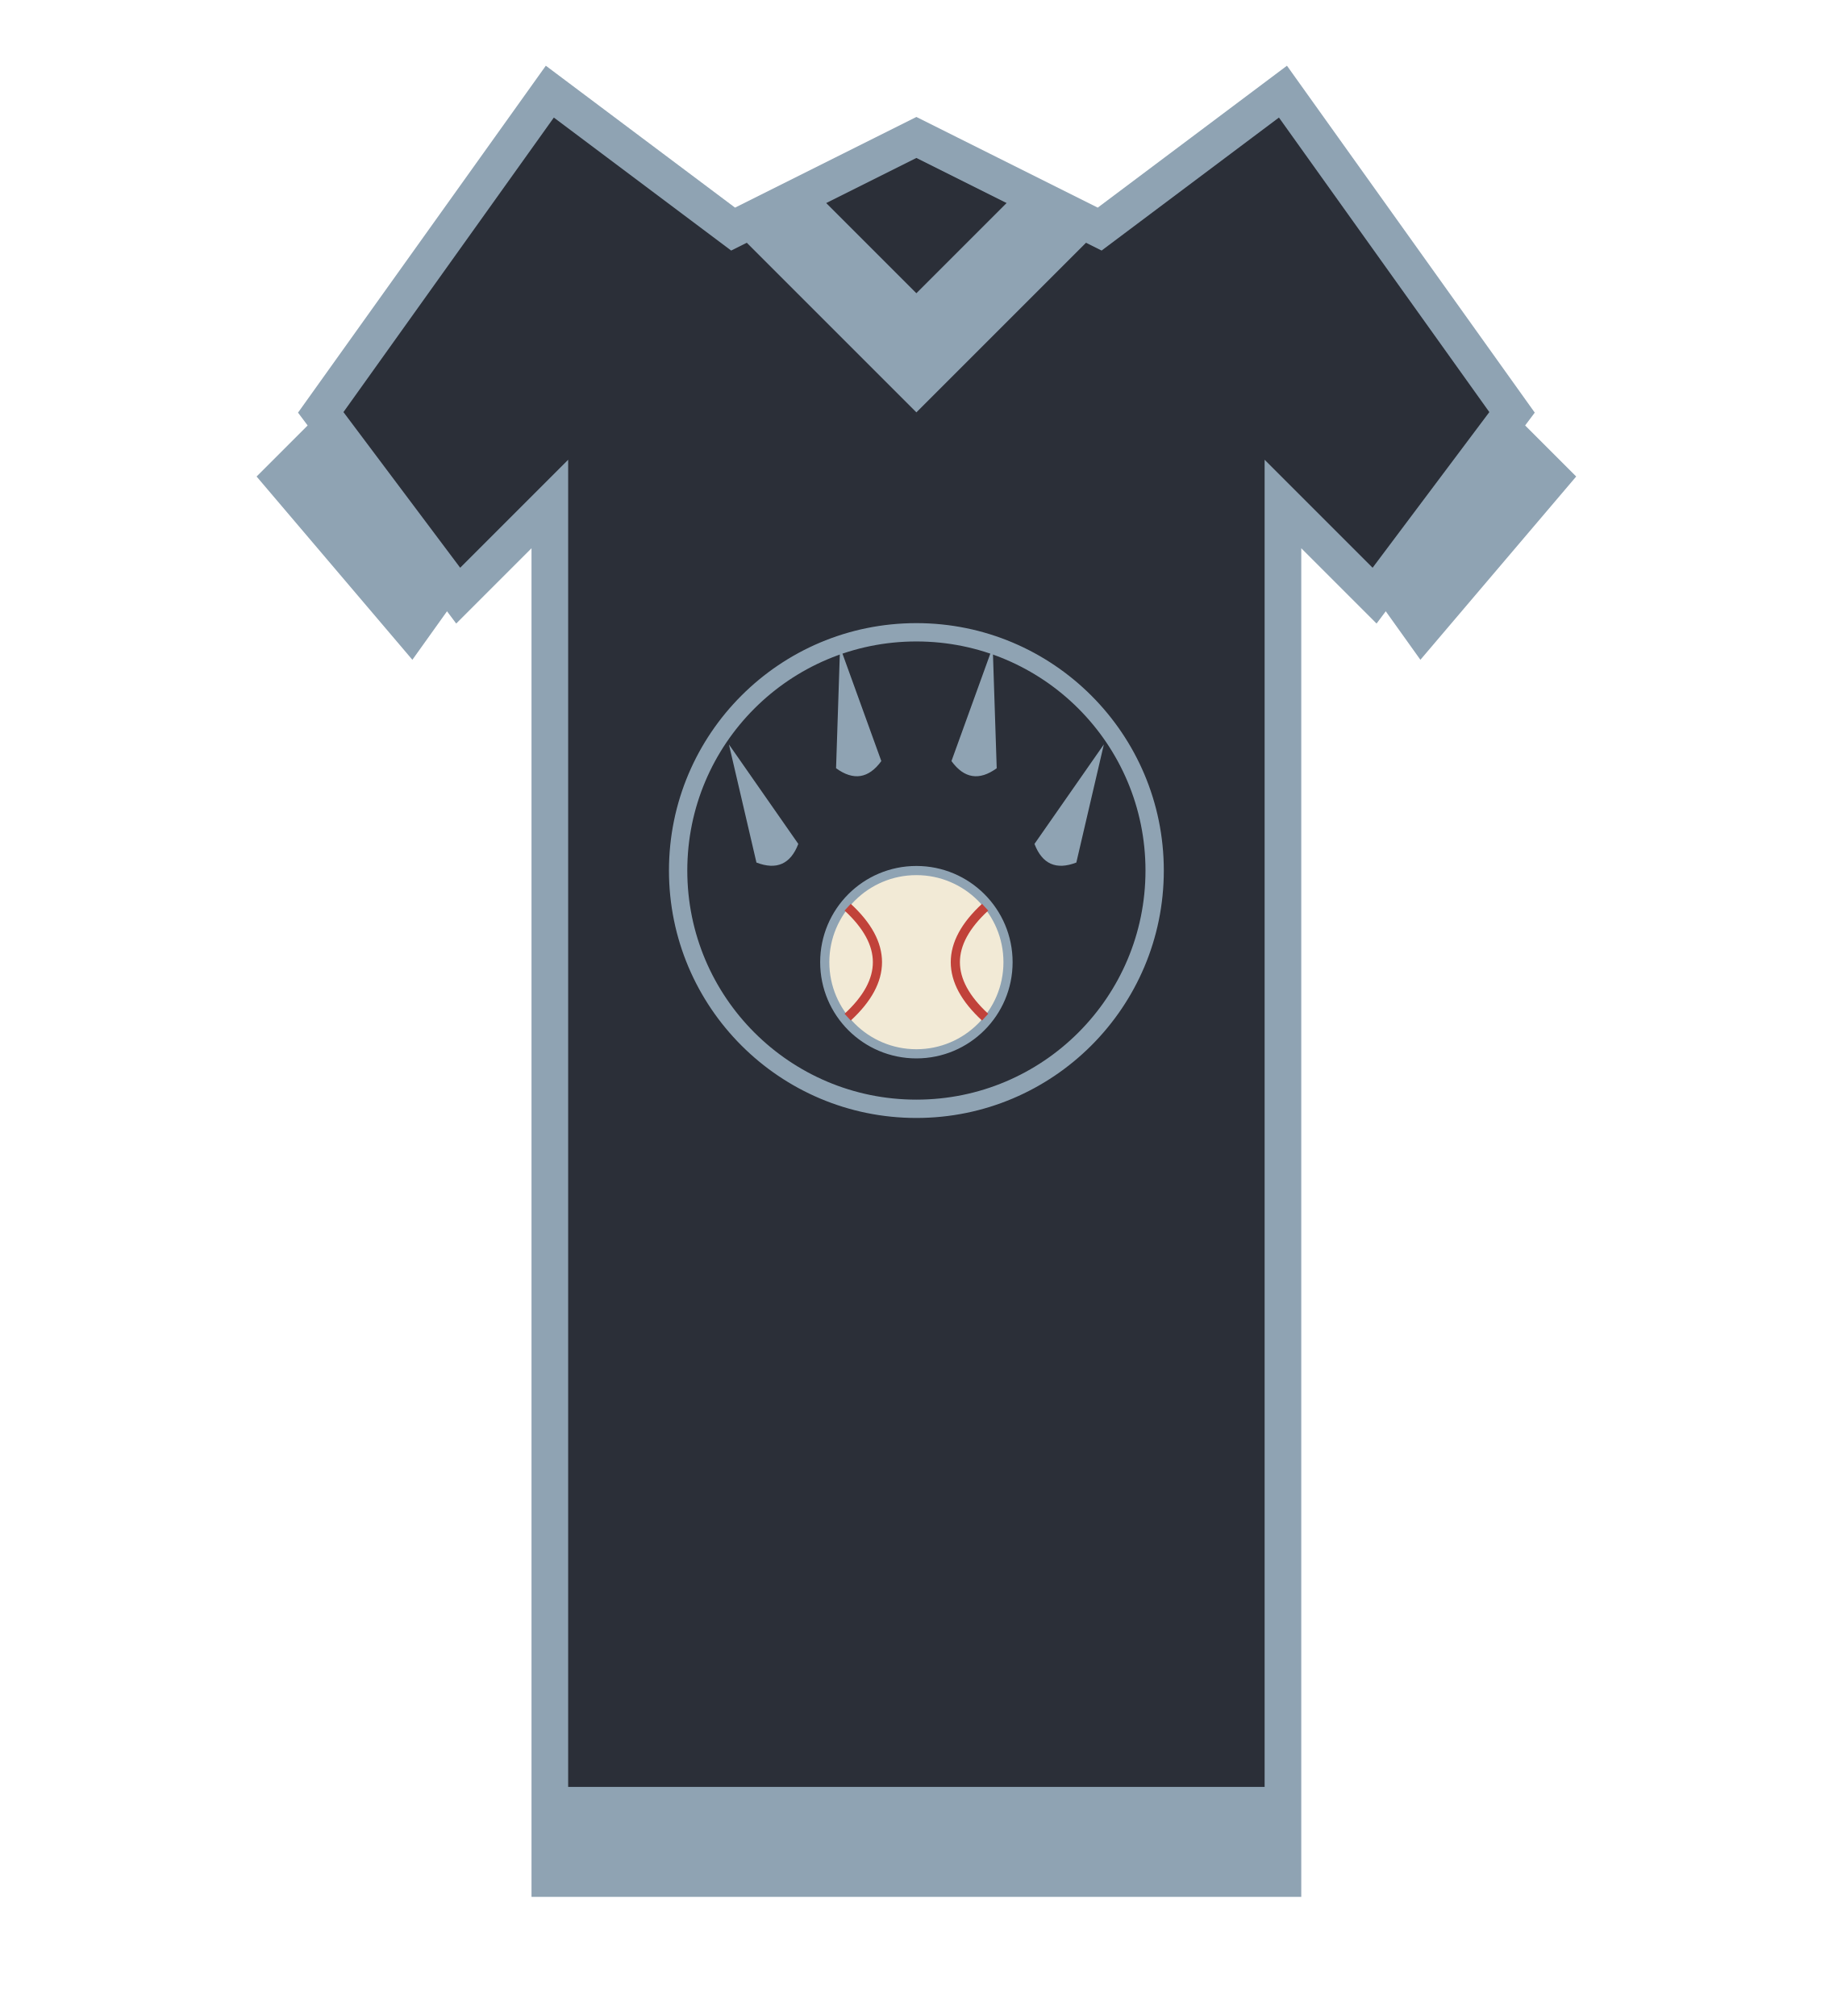
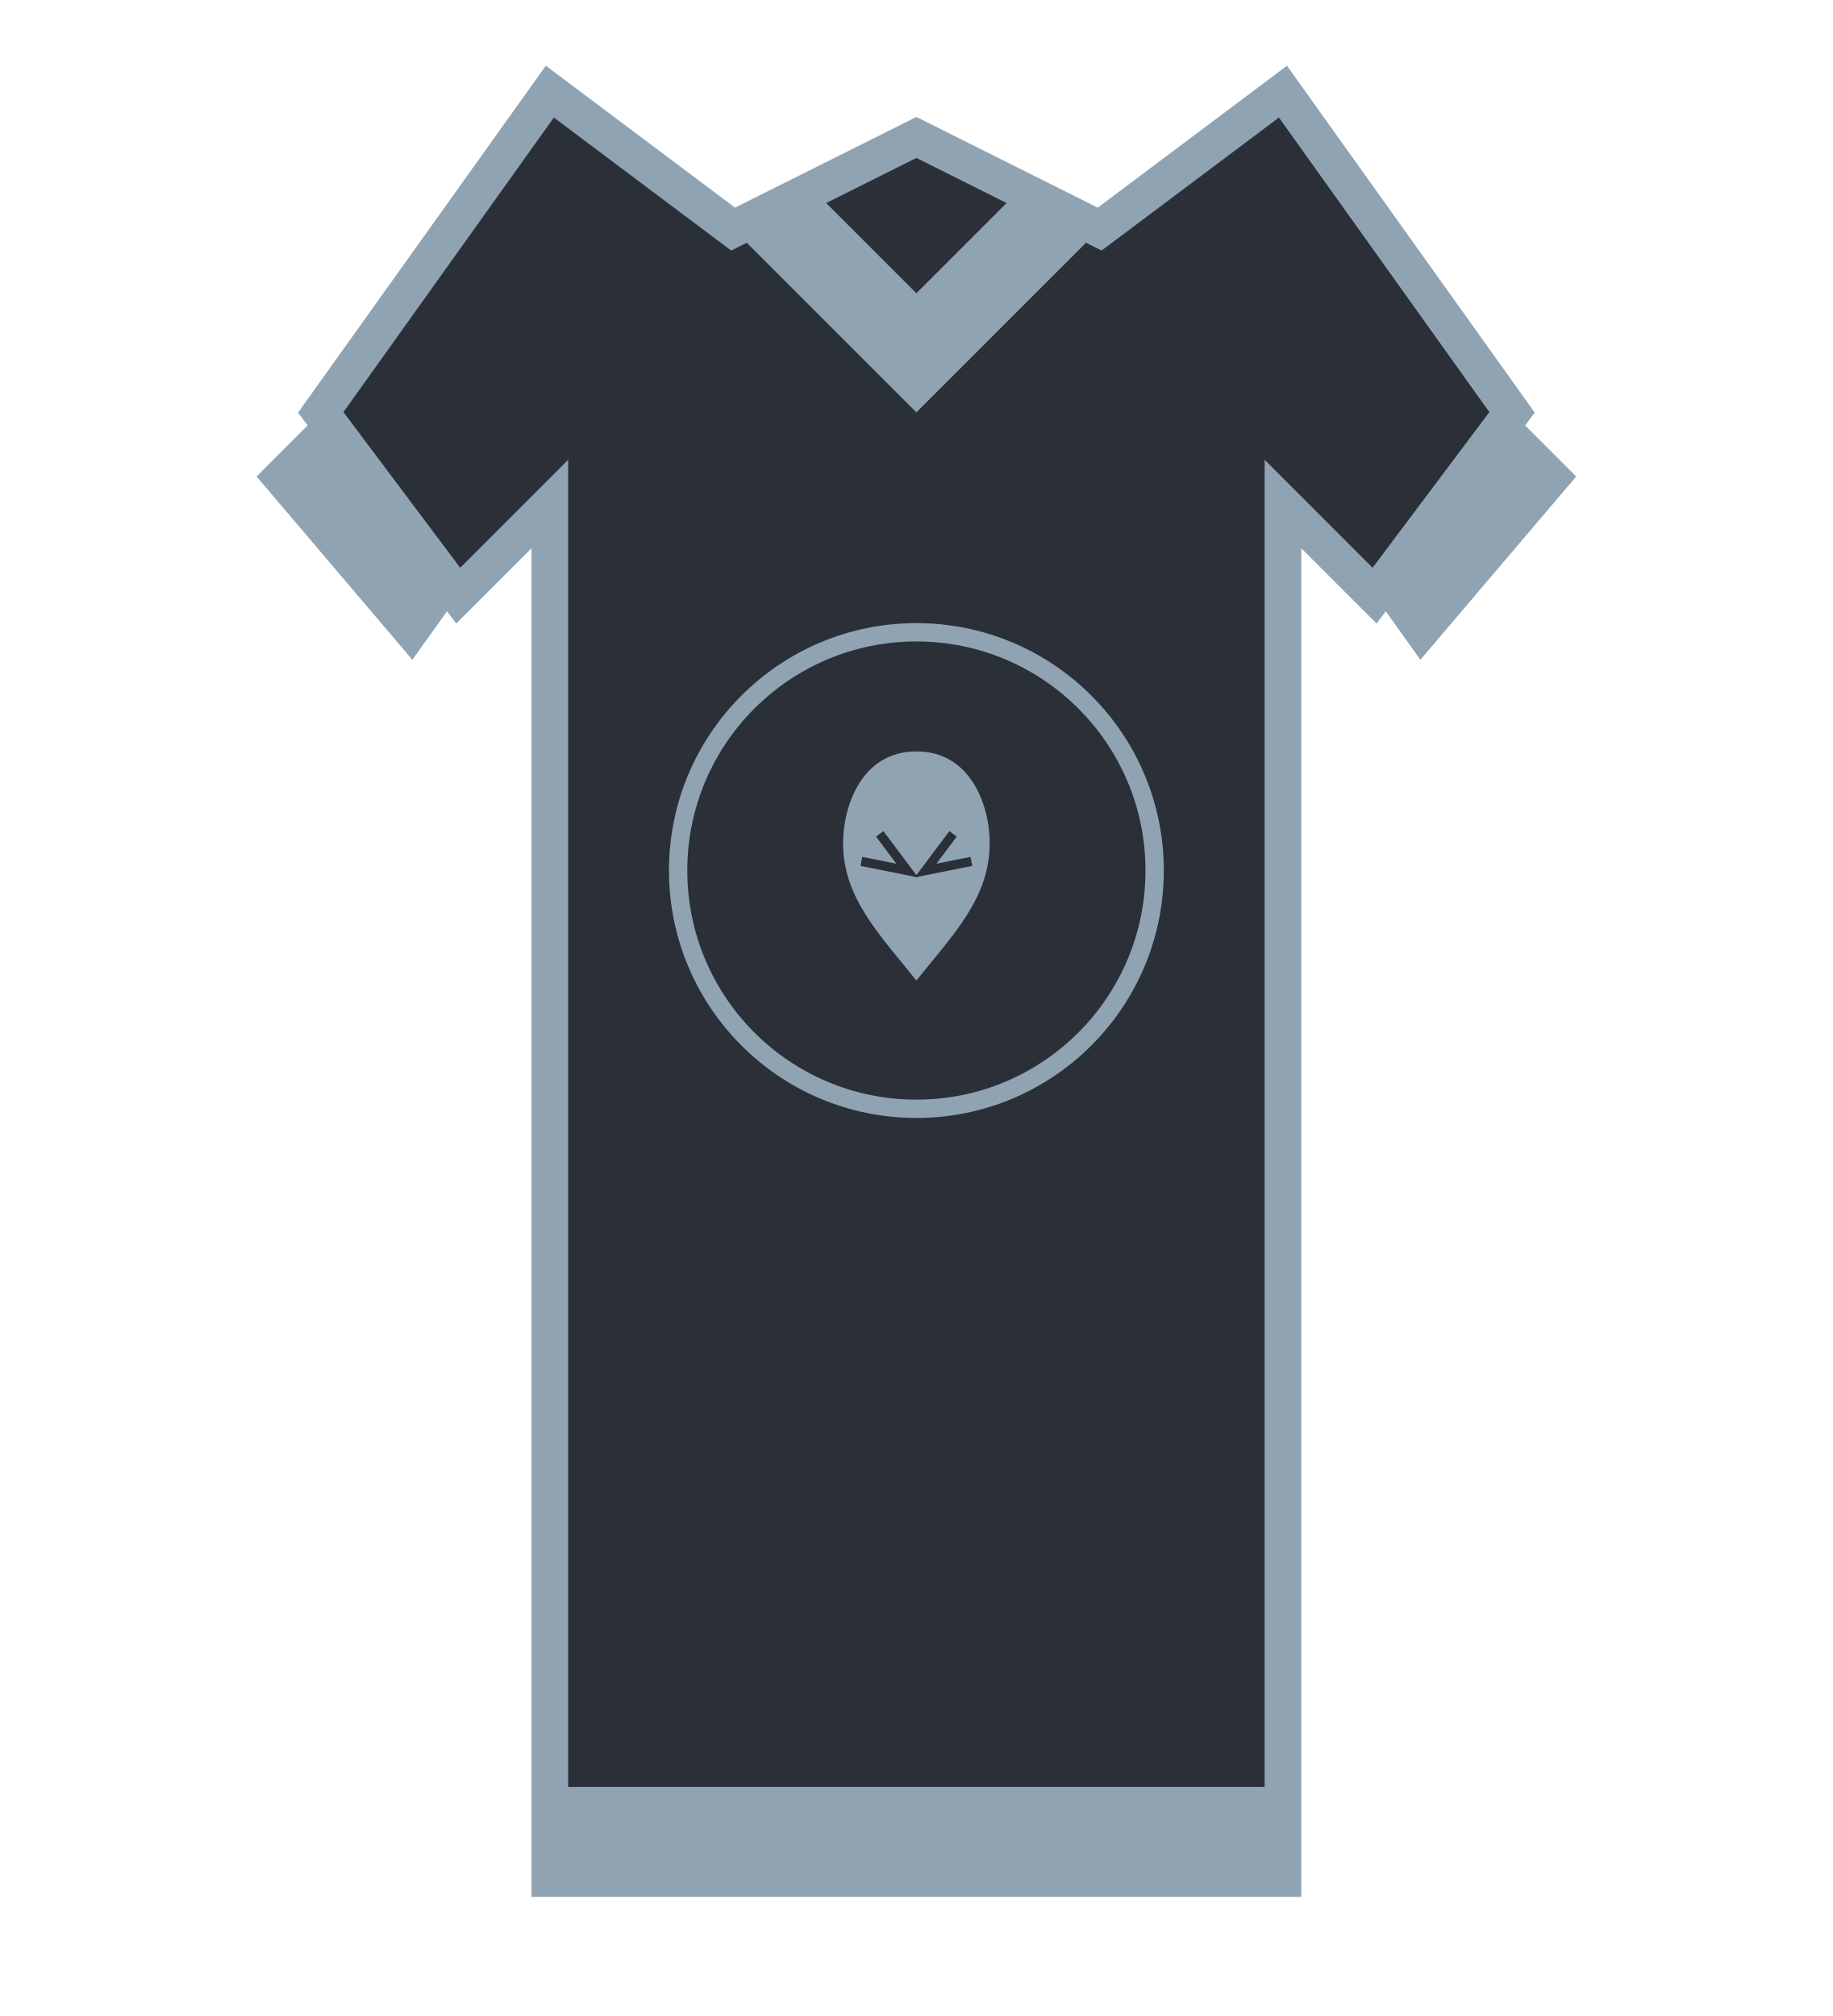
<svg xmlns="http://www.w3.org/2000/svg" viewBox="0 0 200 220">
  <path d="M60,10 L80,25 L100,15 L120,25 L140,10 L165,45 L150,65 L140,55 L140,205 L60,205 L60,55 L50,65 L35,45 Z" fill="#2b2f38" stroke="#8fa3b3" stroke-width="4" />
  <path d="M80,25 L100,45 L120,25 L112,20 L100,32 L88,20 Z" fill="#8fa3b3" />
  <path d="M35,45 L50,65 L45,72 L28,52 Z" fill="#8fa3b3" />
  <path d="M165,45 L150,65 L155,72 L172,52 Z" fill="#8fa3b3" />
  <rect x="60" y="195" width="80" height="10" fill="#8fa3b3" />
  <svg x="70" y="65" width="60" height="60" viewBox="0 0 120 120">
    <circle cx="60" cy="60" r="52" fill="#2b2f38" stroke="#8fa3b3" stroke-width="4" />
-     <path d="M0,-17 L5,9 Q0,14 -5,9 Z" fill="#8fa3b3" transform="translate(26,48) rotate(-24)" />
-     <path d="M0,-17 L5,9 Q0,14 -5,9 Z" fill="#8fa3b3" transform="translate(46,28) rotate(-9)" />
-     <path d="M0,-17 L5,9 Q0,14 -5,9 Z" fill="#8fa3b3" transform="translate(74,28) rotate(9)" />
-     <path d="M0,-17 L5,9 Q0,14 -5,9 Z" fill="#8fa3b3" transform="translate(94,48) rotate(24)" />
-     <circle cx="60" cy="80" r="20" fill="#f2ead6" stroke="#8fa3b3" stroke-width="2" />
-     <path d="M45 68 Q58 80 45 92" stroke="#c1423a" stroke-width="2" fill="none" />
-     <path d="M75 68 Q62 80 75 92" stroke="#c1423a" stroke-width="2" fill="none" />
+     <path d="M60 34 C48 34 44 46 44 54 C44 66 52 74 60 84 C68 74 76 66 76 54 C76 46 72 34 60 34 Z" fill="#8fa3b3" />
+     <path d="M52 52 L58 60 L48 58 M68 52 L62 60 L72 58" stroke="#2b2f38" stroke-width="2" fill="none" />
  </svg>
</svg>
